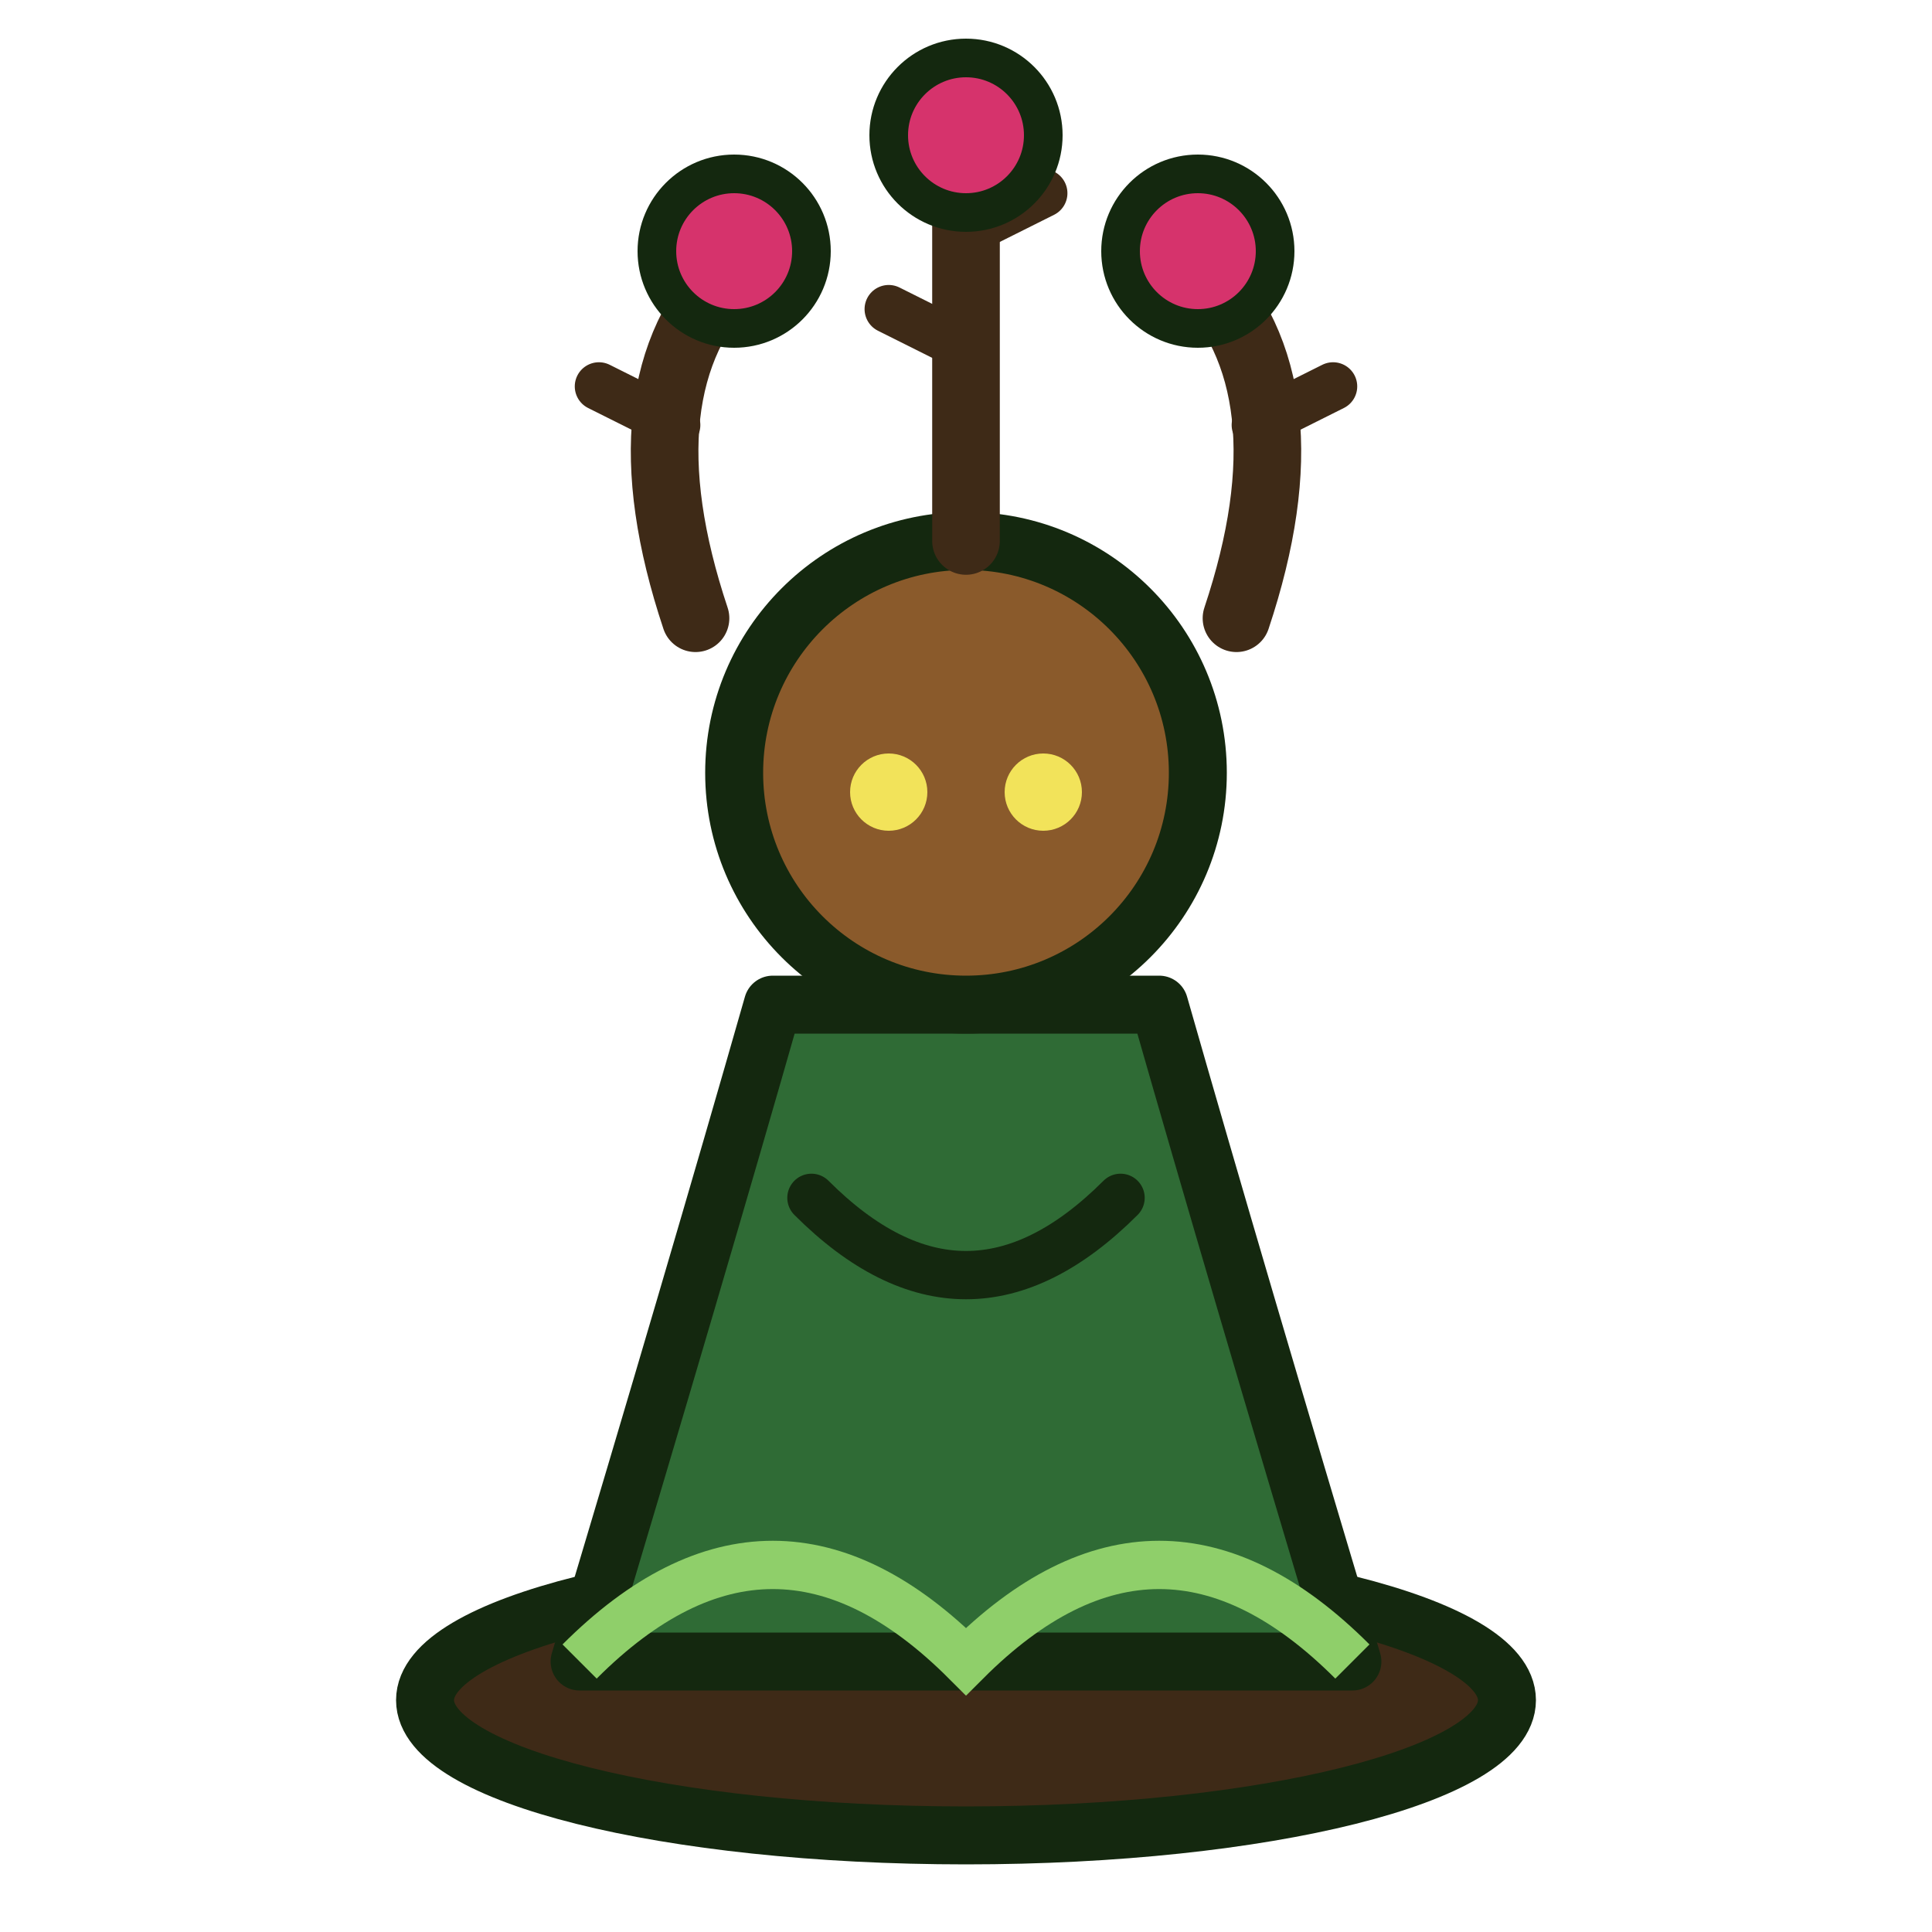
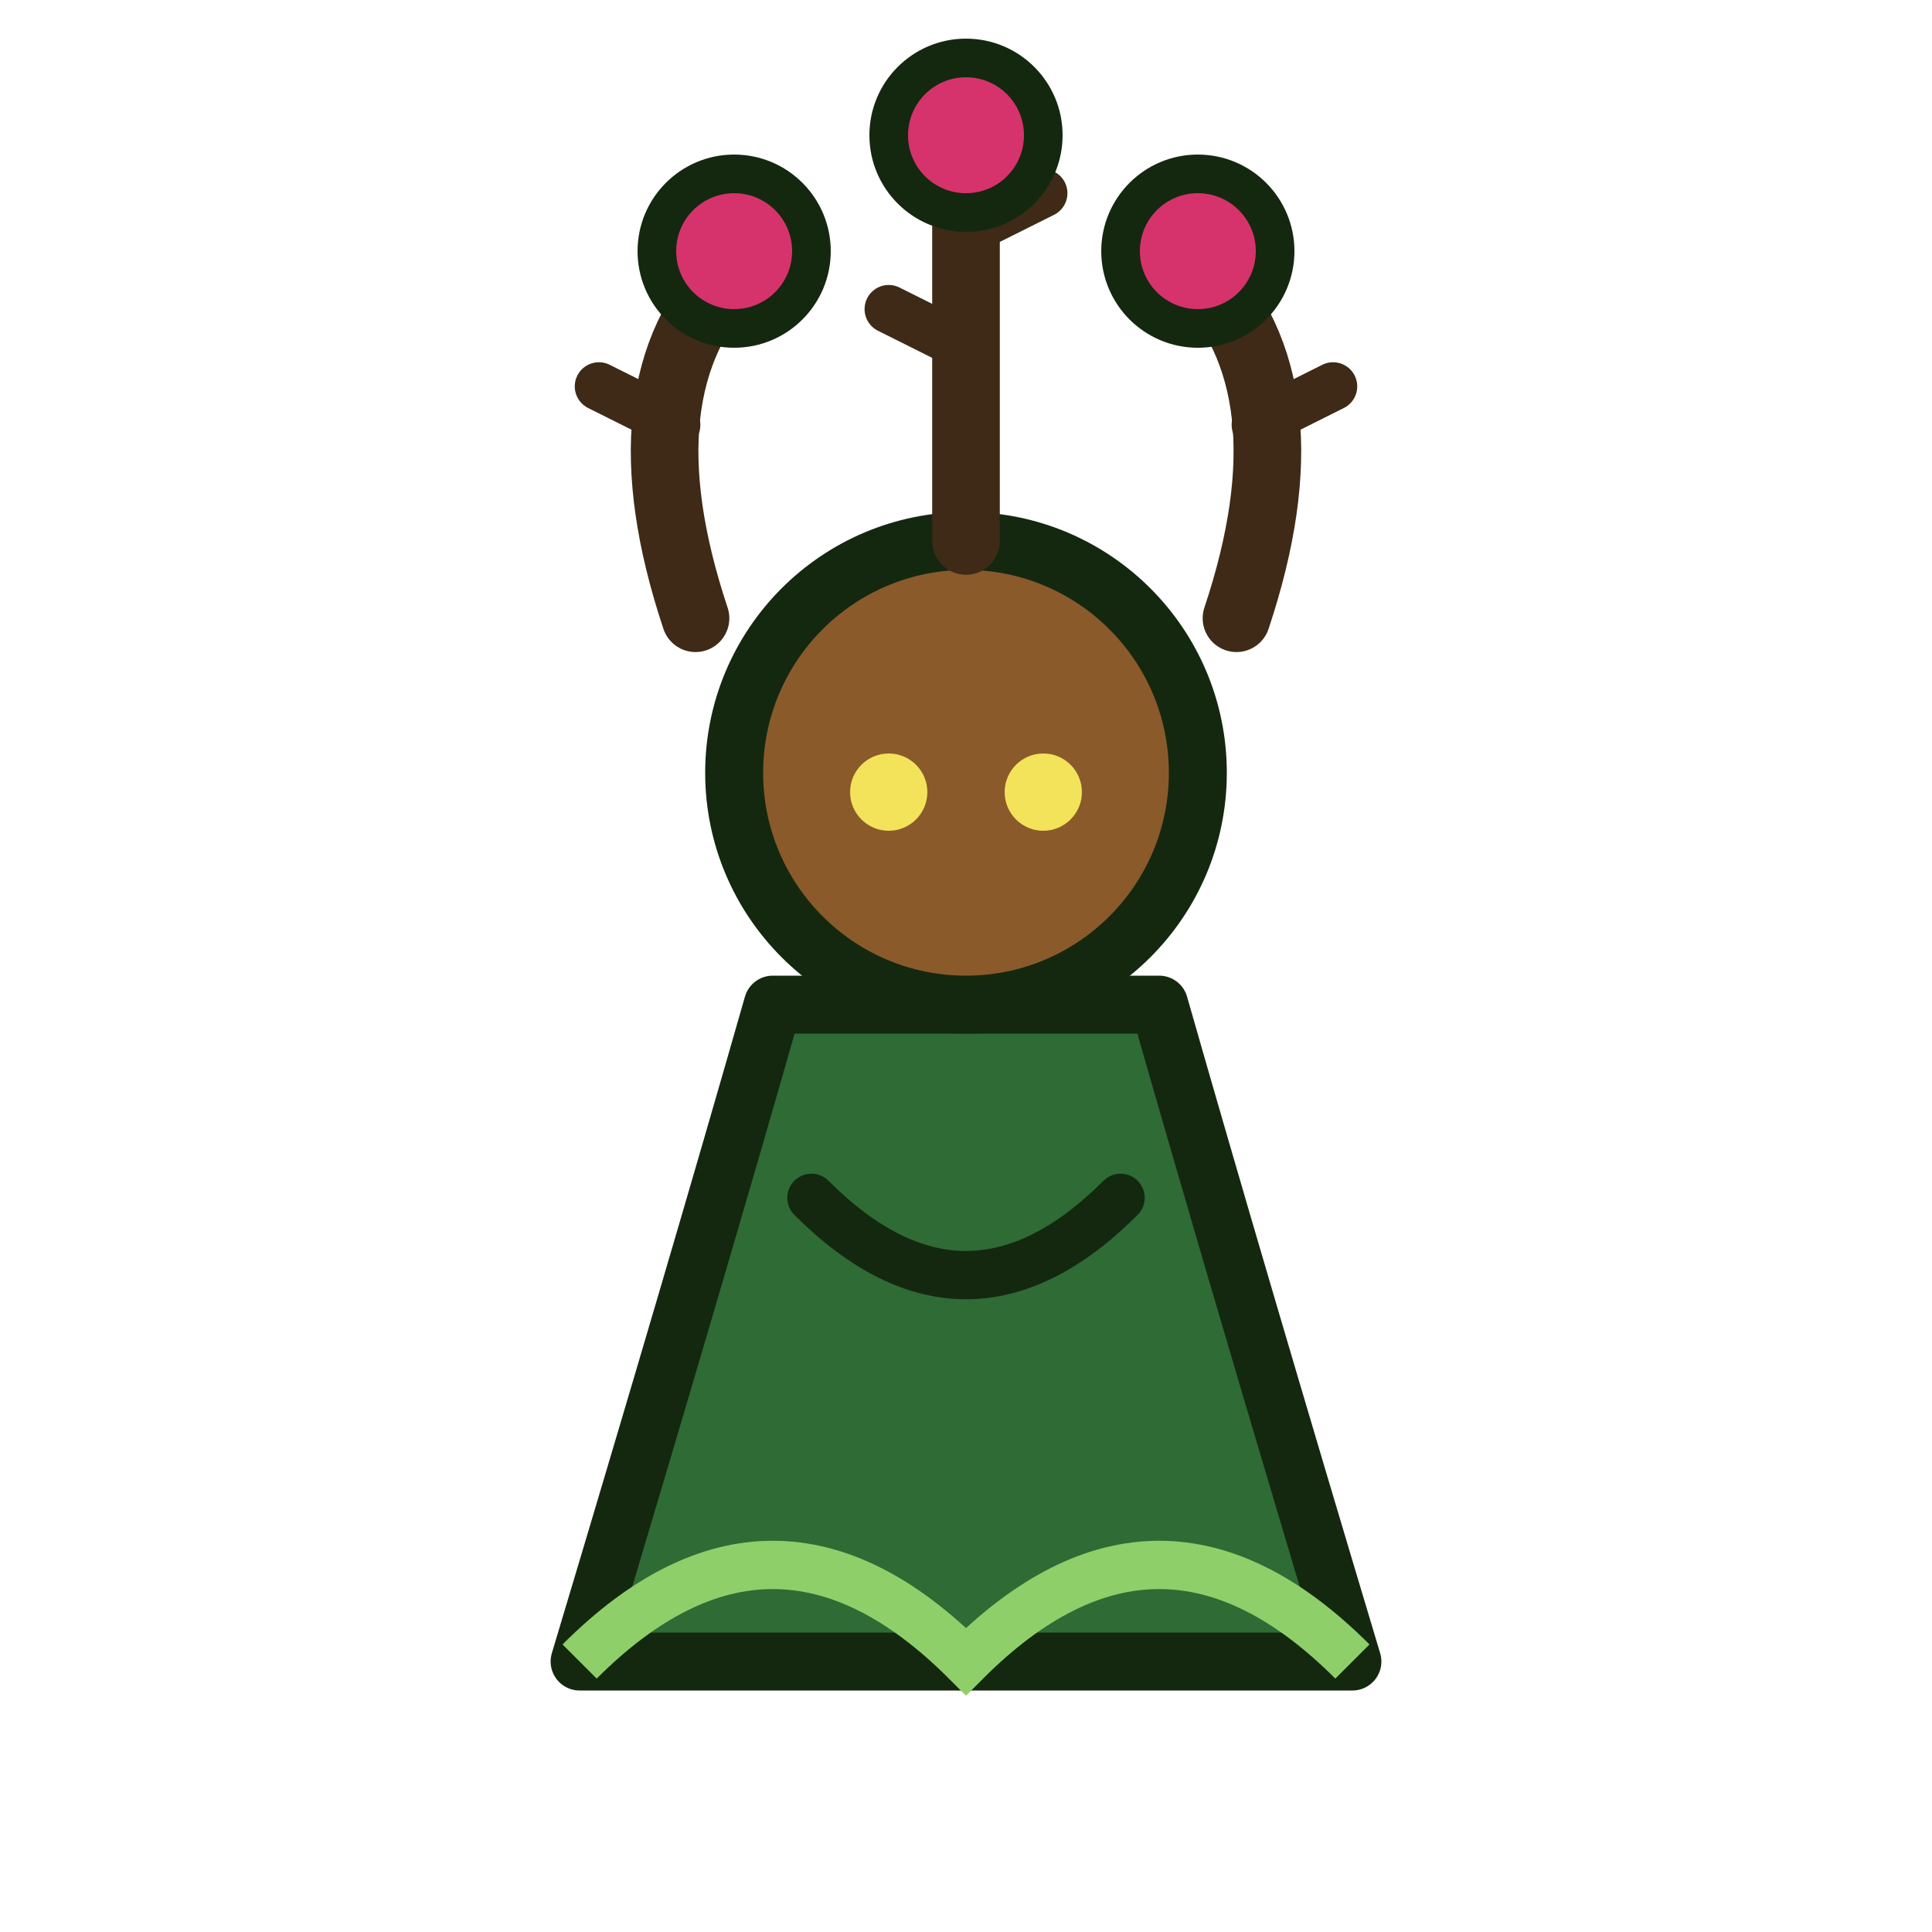
<svg xmlns="http://www.w3.org/2000/svg" viewBox="0 0 100 100">
-   <ellipse cx="50" cy="88" rx="28" ry="7" fill="#3e2a17" stroke="#14280f" stroke-width="3" />
  <path d="M30 86 Q36 66 40 52 H60 Q64 66 70 86 Z" fill="#2f6b35" stroke="#14280f" stroke-width="3" stroke-linejoin="round" />
  <path d="M30 86 Q40 76 50 86 Q60 76 70 86" fill="none" stroke="#8fcf6a" stroke-width="2.5" />
  <path d="M42 62 Q50 70 58 62" fill="none" stroke="#14280f" stroke-width="2.5" stroke-linecap="round" />
  <circle cx="50" cy="40" r="12" fill="#8a5a2b" stroke="#14280f" stroke-width="3" />
  <circle cx="46" cy="41" r="2" fill="#f2e35a" />
  <circle cx="54" cy="41" r="2" fill="#f2e35a" />
  <path d="M36 32 Q32 20 38 14 M50 28 V8 M64 32 Q68 20 62 14" fill="none" stroke="#3e2a17" stroke-width="3.5" stroke-linecap="round" />
  <path d="M35 22 L31 20 M38 16 L35 12 M50 18 L46 16 M50 12 L54 10 M65 22 L69 20 M62 16 L65 12" stroke="#3e2a17" stroke-width="2.5" stroke-linecap="round" />
  <circle cx="38" cy="13" r="4" fill="#d6336c" stroke="#14280f" stroke-width="2" />
  <circle cx="50" cy="7" r="4" fill="#d6336c" stroke="#14280f" stroke-width="2" />
  <circle cx="62" cy="13" r="4" fill="#d6336c" stroke="#14280f" stroke-width="2" />
</svg>
